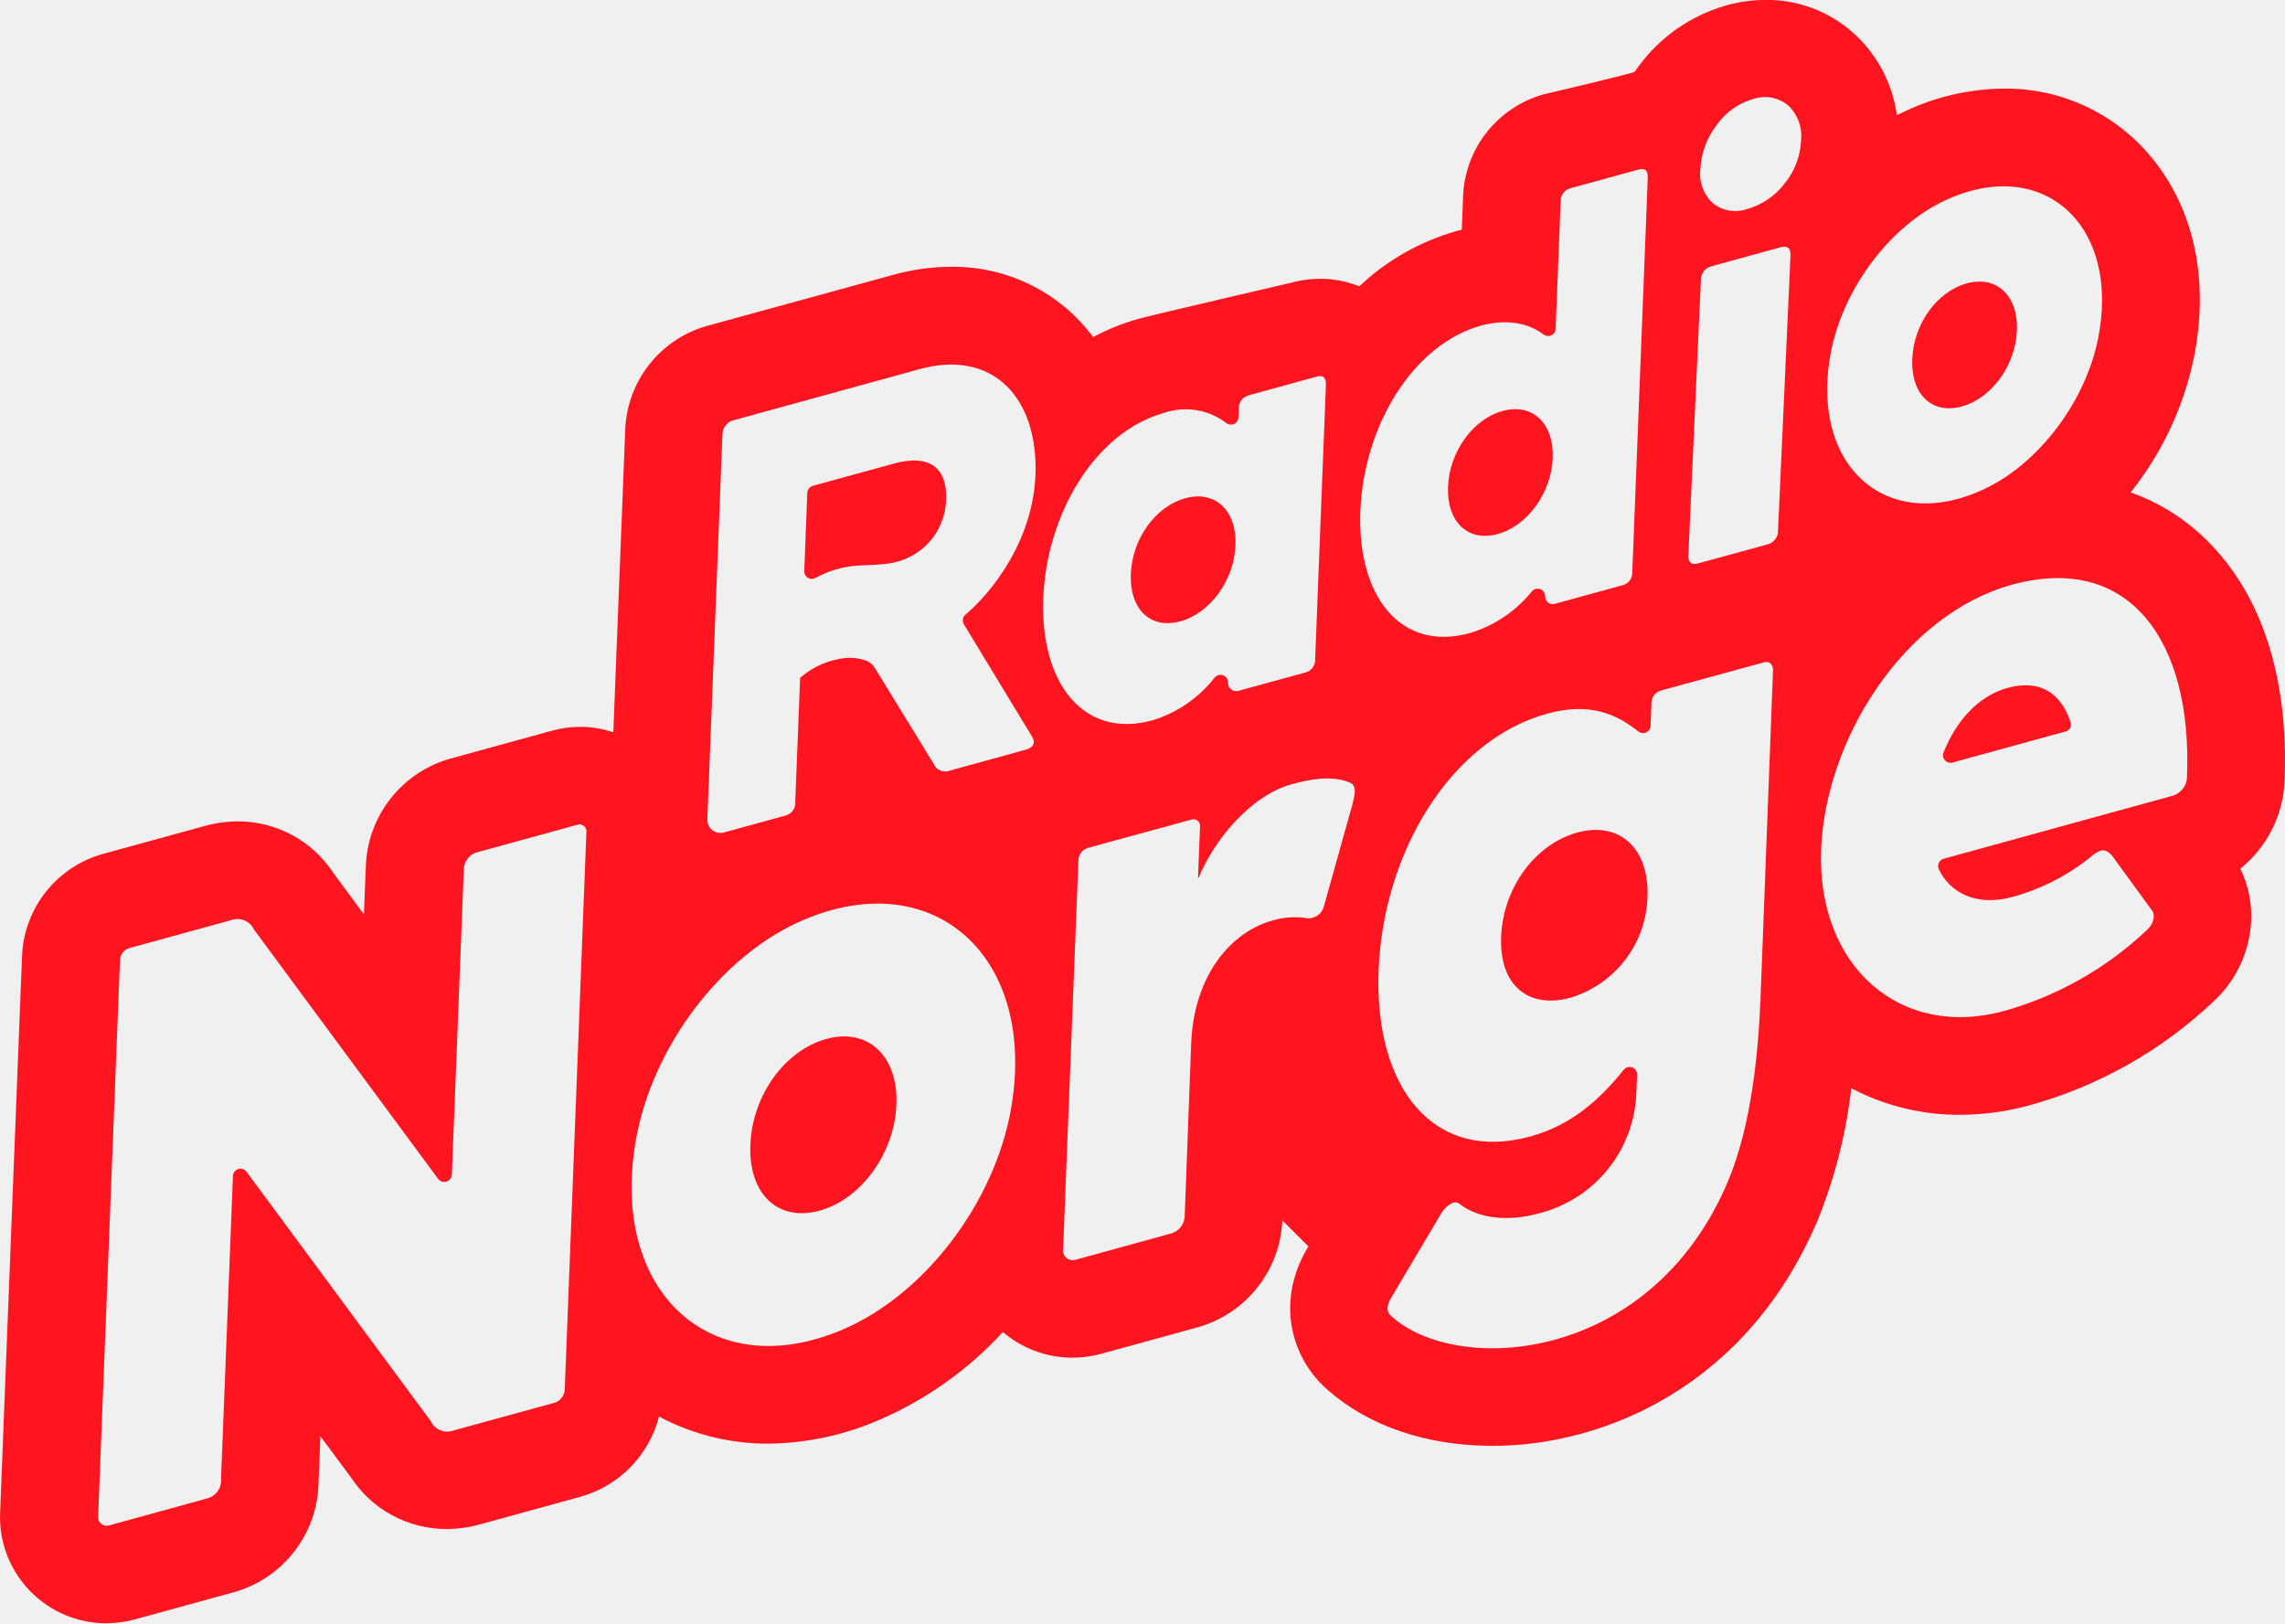
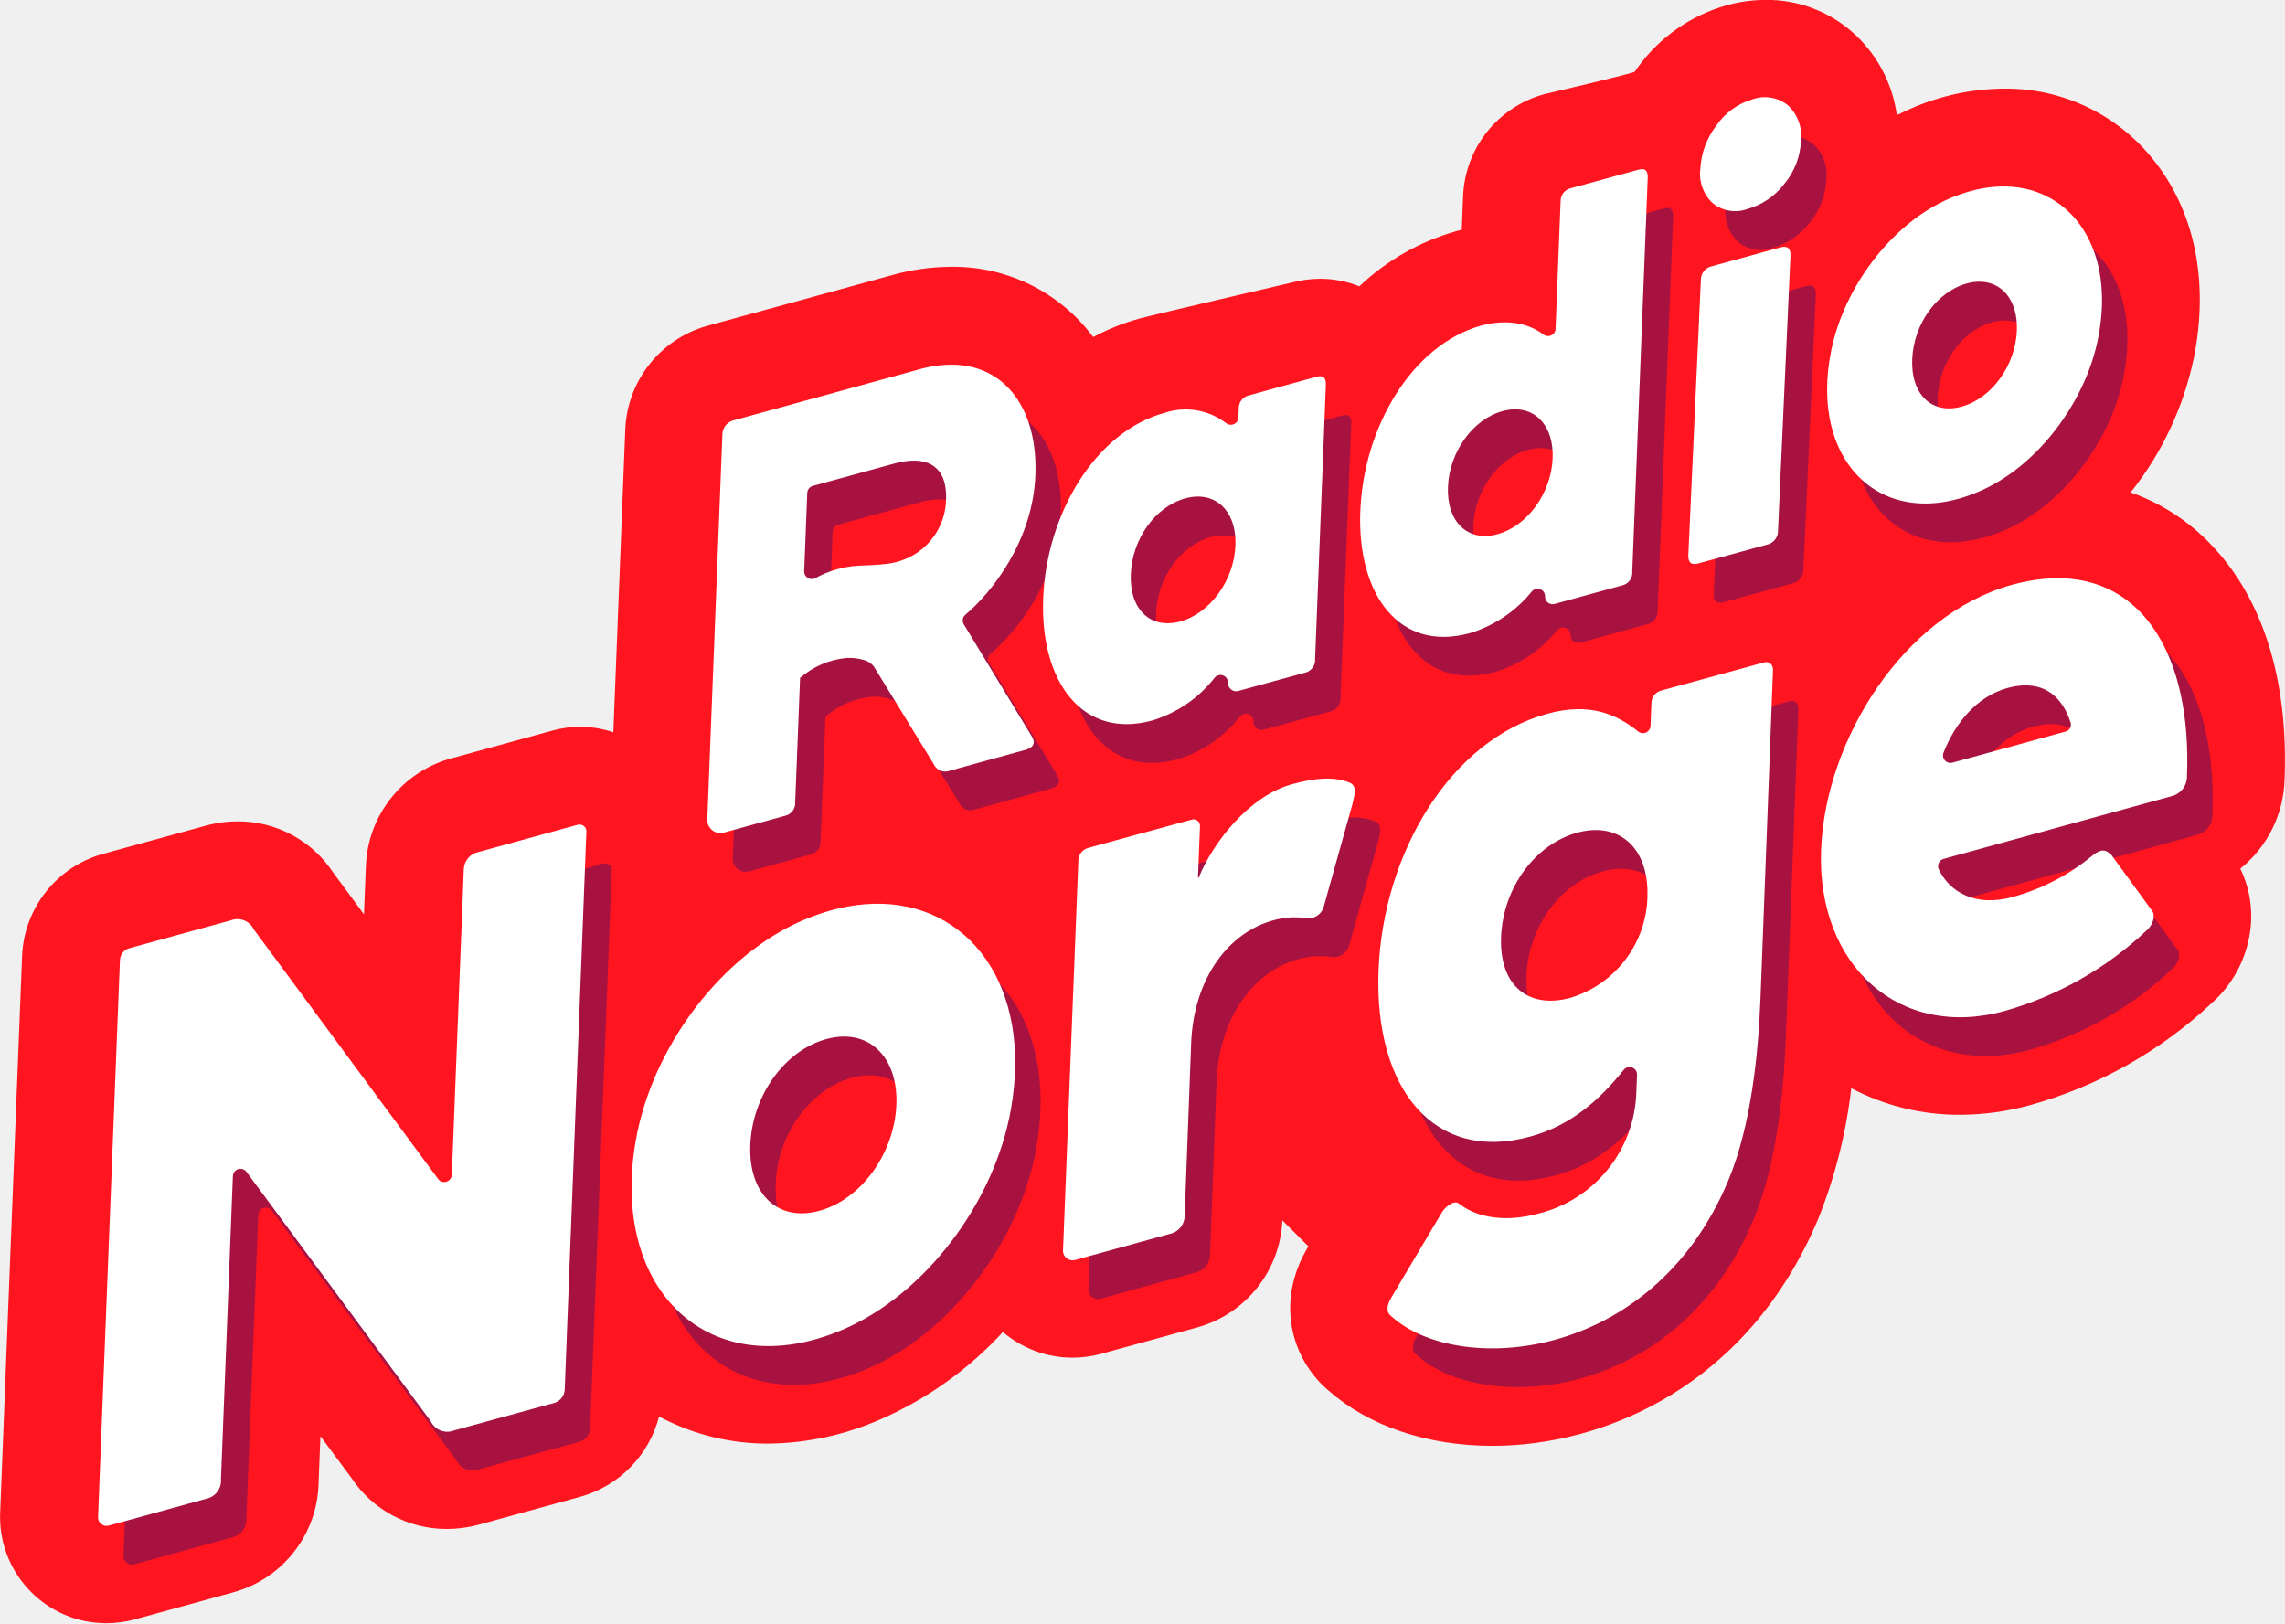
- <svg xmlns="http://www.w3.org/2000/svg" id="svg47" width="350.93" height="249.34" version="1.1" viewBox="0 0 92.85 65.972">
+ <svg xmlns="http://www.w3.org/2000/svg" id="svg47" width="471.48" height="335" version="1.1" viewBox="0 0 124.75 88.636">
  <defs id="defs5">
    <clipPath id="a">
      <path id="path2" d="M 0,187.01 H 263.2 V 0 H 0 Z" />
    </clipPath>
  </defs>
-   <g id="g45" transform="translate(39.974 -109.43)">
+   <g id="g45" transform="matrix(1.3435 0 0 1.3435 53.706 -147.02)">
    <g id="g43" transform="matrix(.35278 0 0 -.35278 -39.974 175.4)" fill="#ff151f">
      <g id="g41" fill="#ff151f">
        <g id="g39" clip-path="url(#a)" fill="#ff151f">
-           <g id="g9" transform="translate(172.51,125.48)">
-             <path id="path7" d="m0 0c3.428 0.937 6.181 4.732 6.338 8.752s-2.356 6.368-5.782 5.423c-3.428-0.946-6.12-4.718-6.278-8.738s2.287-6.382 5.722-5.437" fill="#ff151f" />
-           </g>
-           <g id="g13" transform="translate(95.182,67.315)">
-             <path id="path11" d="m0 0c-4.777-1.312-8.527-6.48-8.752-12.188-0.226-5.708 3.194-8.91 7.98-7.589 4.784 1.32 8.617 6.599 8.842 12.21 0.225 5.609-3.285 8.886-8.07 7.567" fill="#ff151f" />
-           </g>
-           <g id="g17" transform="translate(181.66,91.089)">
-             <path id="path15" d="m0 0c-4.785-1.32-8.527-6.3-8.752-12-0.226-5.7 3.217-8.332 8.002-7.02 5.154 1.564 8.725 6.256 8.857 11.64 0.188 5.707-3.33 8.692-8.107 7.38" fill="#ff151f" />
-           </g>
-           <g id="g21" transform="translate(225.98,140.18)">
-             <path id="path19" d="m0 0c3.428 0.945 6.181 4.732 6.338 8.752s-2.348 6.368-5.776 5.423c-3.426-0.945-6.119-4.643-6.277-8.738-0.157-4.095 2.295-6.382 5.715-5.437" fill="#ff151f" />
-           </g>
-           <g id="g25" transform="translate(102.97,133.6)">
-             <path id="path23" d="m0 0-9.345-2.565c-0.364-0.105-0.62-0.431-0.637-0.81l-0.353-9.052c4e-3 -0.481 0.397-0.866 0.877-0.863 0.148 2e-3 0.292 0.04 0.42 0.113 1.506 0.828 3.176 1.315 4.891 1.425 1.109 0.06 2.205 0.067 3.322 0.21 1.163 0.135 2.282 0.524 3.277 1.14 2.172 1.362 3.509 3.729 3.555 6.292 0.143 3.525-1.845 5.257-6.007 4.11" fill="#ff151f" />
-           </g>
          <g id="g29" transform="translate(251.91,97.667)">
-             <path id="path27" d="m0 0c0.05-1.113-0.695-2.106-1.777-2.37l-26.25-7.222c-0.464-0.125-0.74-0.602-0.615-1.067 0.012-0.043 0.027-0.085 0.044-0.126 1.276-2.685 4.29-4.365 8.505-3.203 3.377 0.924 6.52 2.555 9.218 4.785 0.275 0.243 0.597 0.426 0.945 0.54 0.51 0.143 0.84-0.142 1.245-0.503l4.56-6.261c0.57-0.593 0.27-1.71-0.51-2.393-4.634-4.379-10.259-7.57-16.395-9.3-11.999-3.307-21.645 5.138-21.112 18.622 0.495 12.638 9.495 27 21.945 30.465 13.702 3.765 20.804-6.69 20.197-21.975zm-40.965 49.034c1.5 7.237 6.795 14.25 13.066 17.197 11.332 5.303 20.332-2.872 17.631-16.019-1.5-7.275-6.854-14.317-13.154-17.25-11.34-5.28-20.235 2.925-17.543 16.065zm-3.502 24c-0.092-1.777-0.754-3.476-1.89-4.845-1.071-1.419-2.578-2.447-4.289-2.925-1.346-0.485-2.846-0.235-3.96 0.66-1.089 0.996-1.629 2.458-1.449 3.922 0.086 1.834 0.736 3.597 1.861 5.048 0.987 1.443 2.441 2.502 4.117 3 1.404 0.516 2.975 0.25 4.133-0.698 1.129-1.071 1.677-2.618 1.477-4.162m-2.64-44.789c0.034-0.777-0.495-1.466-1.252-1.636l-7.935-2.174c-0.803-0.218-1.178 0.105-1.141 0.975l1.441 31.634c-0.032 0.777 0.5 1.464 1.26 1.627l7.92 2.176c0.802 0.217 1.177-0.105 1.139-0.975zm-2.017-53.91c-0.256-6.337-1.051-14.663-3.75-21.083-8.88-21.059-31.215-22.372-38.737-15.569-0.653 0.473-0.623 1.237 0 2.25l5.79 9.75c0.311 0.497 0.769 0.886 1.312 1.109 0.261 0.087 0.549 0.025 0.75-0.165 2.047-1.604 5.407-2.091 9.082-1.079 6.438 1.608 11.03 7.288 11.25 13.919l0.082 2.056c0.025 0.476-0.341 0.881-0.816 0.905-0.283 0.015-0.556-0.111-0.729-0.336-2.684-3.359-6-6.382-10.732-7.672-11.1-3.052-17.999 5.483-17.497 19.087 0.503 13.606 8.31 26.558 19.41 29.61 4.845 1.335 7.95 0 10.5-2.04 0.373-0.303 0.921-0.245 1.224 0.128 0.117 0.144 0.185 0.323 0.193 0.51l0.105 2.685c0.026 0.653 0.472 1.214 1.103 1.387 2.595 0.705 9.239 2.52 11.864 3.248 0.608 0.172 1.058-0.248 1.035-0.923zm-46.095 56.137c0.383 9.682 5.962 19.17 13.972 21.375 2.888 0.75 5.348 0.299 7.141-1.05 0.38-0.286 0.92-0.21 1.207 0.171 0.106 0.141 0.167 0.312 0.172 0.489l0.585 14.797c0.026 0.653 0.472 1.215 1.103 1.388l7.875 2.159c0.75 0.203 1.087-0.105 1.05-0.989l-1.778-45.308c0.068-0.746-0.424-1.428-1.155-1.597l-7.785-2.137c-0.463-0.129-0.942 0.142-1.071 0.605-0.024 0.086-0.035 0.175-0.032 0.265 0.011 0.476-0.366 0.87-0.842 0.881-0.249 6e-3 -0.49-0.097-0.658-0.281-1.848-2.301-4.35-3.988-7.176-4.838-8.033-2.205-12.991 4.32-12.608 14.07m-0.892-33.727-3.338-11.933c-0.189-0.573-0.65-1.017-1.23-1.185-0.272-0.096-0.566-0.112-0.847-0.044-1.255 0.177-2.534 0.085-3.75-0.27-5.04-1.381-9.127-6.556-9.428-14.16l-0.75-19.973c-0.05-0.865-0.614-1.616-1.432-1.904l-11.153-3.068c-0.586-0.178-1.206 0.153-1.384 0.74-0.05 0.163-0.061 0.337-0.033 0.505l1.763 44.812c0.026 0.653 0.471 1.215 1.102 1.388 2.64 0.75 9.487 2.579 12 3.285 0.404 0.086 0.804-0.171 0.891-0.576 0.012-0.058 0.017-0.116 0.016-0.175l-0.232-5.947h0.082c1.681 4.133 5.857 9.42 10.726 10.755 1.964 0.54 4.5 1.057 6.599 0.217 0.907-0.337 0.697-1.245 0.398-2.452zm-35.633 23.67c0.375 9.682 5.955 19.169 13.973 21.374 2.42 0.808 5.084 0.361 7.11-1.192 0.38-0.295 0.926-0.225 1.221 0.154 0.111 0.143 0.174 0.317 0.181 0.499l0.045 1.147c0.026 0.653 0.472 1.214 1.103 1.387l7.875 2.168c0.75 0.194 1.088-0.113 1.049-0.998l-1.237-31.499c0.069-0.747-0.425-1.429-1.155-1.598l-7.688-2.107c-0.503-0.137-1.022 0.16-1.159 0.664-0.025 0.091-0.036 0.186-0.033 0.281 0.016 0.48-0.361 0.882-0.842 0.897-0.267 8e-3 -0.524-0.107-0.695-0.312-1.828-2.339-4.331-4.059-7.17-4.928-8.018-2.197-12.96 4.403-12.578 14.078zm-0.9 14.182c-0.292-7.5-4.964-13.455-8.062-16.073-0.329-0.273-0.406-0.747-0.18-1.109l7.845-12.93c0.405-0.63 0.255-1.208-0.66-1.5l-8.752-2.408c-0.734-0.319-1.586 0.017-1.905 0.75l-6.833 11.145c-0.26 0.392-0.651 0.678-1.102 0.81-0.697 0.225-1.43 0.314-2.16 0.262-1.939-0.195-3.771-0.981-5.25-2.25h-0.045l-0.563-14.324c0.068-0.746-0.425-1.428-1.154-1.597l-7.073-1.943c-0.798-0.221-1.625 0.249-1.844 1.048-0.041 0.147-0.059 0.299-0.054 0.452l1.741 44.452c0.045 0.683 0.493 1.273 1.139 1.5l21.473 5.902c8.625 2.415 13.785-3.382 13.439-12.187m-2.819-73.027c-1.905-10.815-9.953-21.382-19.388-25.402-15.142-6.464-26.894 4.38-23.819 21.832 1.897 10.77 9.87 21.307 19.252 25.335 15.142 6.488 27.037-4.305 23.955-21.765m-51.397-32.317c-0.039-0.68-0.483-1.272-1.125-1.5l-11.64-3.195c-1.027-0.405-2.193 0.058-2.663 1.058l-21.224 28.732c-0.287 0.386-0.832 0.466-1.217 0.18-0.21-0.156-0.339-0.399-0.351-0.66l-1.372-34.905c0.089-1.045-0.595-1.999-1.613-2.25l-11.249-3.097c-0.524-0.17-1.087 0.117-1.257 0.64-0.051 0.157-0.063 0.324-0.033 0.485l2.512 63.989c0.026 0.653 0.472 1.215 1.102 1.388l11.663 3.202c1.027 0.401 2.19-0.061 2.662-1.058l21.225-28.739c0.293-0.386 0.843-0.462 1.23-0.168 0.204 0.154 0.33 0.392 0.345 0.647l1.38 35.213c0.032 0.839 0.56 1.578 1.342 1.882l11.738 3.226c0.422 0.136 0.874-0.096 1.01-0.517 0.042-0.129 0.05-0.265 0.025-0.398zm198.1 70.297c0.45 11.46-2.482 20.812-8.482 27.059-2.568 2.701-5.736 4.756-9.247 6 3.573 4.484 6.053 9.737 7.245 15.345 1.829 8.918 0.142 17.13-4.755 23.137-4.184 5.159-10.497 8.118-17.138 8.033-3.997-0.039-7.935-0.961-11.535-2.7l-0.75-0.353c-0.504 3.72-2.34 7.131-5.167 9.6-2.745 2.395-6.272 3.703-9.915 3.675-1.539-5e-3 -3.07-0.217-4.553-0.63-4.076-1.155-7.648-3.642-10.147-7.065-0.135-0.187-0.277-0.375-0.404-0.57-0.128-0.195-10.418-2.595-10.418-2.595-5.363-1.459-9.155-6.236-9.36-11.79l-0.15-3.824-0.69-0.181c-4.162-1.189-7.974-3.366-11.115-6.344-1.429 0.579-2.958 0.875-4.5 0.87-1.138-1e-3 -2.27-0.155-3.367-0.458 0 0-15.668-3.637-17.535-4.147-1.822-0.507-3.583-1.213-5.25-2.108-3.848 5.178-9.952 8.189-16.402 8.093-2.26-0.012-4.507-0.327-6.683-0.938l-21.465-5.888c-5.361-1.543-9.13-6.349-9.352-11.924l-1.372-34.875c-1.23 0.416-2.52 0.629-3.818 0.63-1.095-1e-3 -2.185-0.15-3.24-0.442l-11.737-3.225c-5.54-1.569-9.451-6.511-9.705-12.263l-0.225-5.67-3.548 4.808c-2.43 3.693-6.558 5.912-10.979 5.902-1.294-5e-3 -2.58-0.184-3.825-0.532l-11.662-3.203c-5.361-1.47-9.151-6.243-9.368-11.797l-2.52-63.989c-0.339-6.751 4.858-12.5 11.609-12.84 0.2-0.01 0.401-0.015 0.601-0.015 1.115 0 2.224 0.15 3.3 0.443l11.295 3.104c5.732 1.552 9.753 6.7 9.87 12.638l0.21 5.362 3.554-4.785c2.431-3.692 6.559-5.912 10.98-5.902 1.293 2e-3 2.58 0.179 3.826 0.525l11.647 3.202c4.426 1.257 7.853 4.769 9 9.225 3.879-2.068 8.211-3.14 12.607-3.12 4.466 0.052 8.876 1.012 12.96 2.82 5.326 2.335 10.107 5.752 14.039 10.035 2.233-1.903 5.069-2.951 8.003-2.955 1.128 0 2.25 0.152 3.337 0.45l11.16 3.068c5.542 1.589 9.446 6.547 9.69 12.307l3-3c-3.93-6.472-1.867-13.08 2.325-16.62 4.673-4.102 11.37-6.36 18.893-6.36 12.817 0 29.399 6.862 37.499 26.122 1.94 4.832 3.224 9.902 3.817 15.075 3.861-2.031 8.162-3.082 12.525-3.059 2.738 8e-3 5.462 0.384 8.1 1.117 7.827 2.179 15.009 6.222 20.933 11.782 2.693 2.4 4.313 5.779 4.5 9.383 0.102 2.095-0.326 4.182-1.245 6.067 3.128 2.514 4.994 6.277 5.099 10.29" fill="#ff151f" />
-           </g>
-           <g id="g33" transform="translate(231.22,107.75)">
-             <path id="path31" d="m0 0c-3.48-0.96-6-3.998-7.351-7.44-0.177-0.442 0.036-0.944 0.477-1.123 0.176-0.071 0.369-0.082 0.552-0.032l13.011 3.577c0.441 0.102 0.714 0.541 0.613 0.981l-0.012 0.047c-1.051 3.3-3.436 5.047-7.29 3.99" fill="#ff151f" />
-           </g>
-           <g id="g37" transform="translate(135.97,115.43)">
-             <path id="path35" d="m0 0c3.428 0.937 6.18 4.732 6.337 8.752 0.158 4.02-2.355 6.368-5.782 5.423s-6.113-4.65-6.27-8.738c-0.158-4.087 2.287-6.382 5.715-5.437" fill="#ff151f" />
+             <path id="path27" d="m-170.38-5.522c-0.041 0.147-0.059 0.299-0.054 0.452m181.68 4.62c0.45 11.46-2.482 20.812-8.482 27.059-2.568 2.701-5.736 4.756-9.247 6 3.573 4.484 6.053 9.737 7.245 15.345 1.829 8.918 0.142 17.13-4.755 23.137-4.184 5.159-10.497 8.118-17.138 8.033-3.997-0.039-7.935-0.961-11.535-2.7l-0.75-0.353c-0.504 3.72-2.34 7.131-5.167 9.6-2.745 2.395-6.272 3.703-9.915 3.675-1.539-5e-3 -3.07-0.217-4.553-0.63-4.076-1.155-7.648-3.642-10.147-7.065-0.135-0.187-0.277-0.375-0.404-0.57-0.128-0.195-10.418-2.595-10.418-2.595-5.363-1.459-9.155-6.236-9.36-11.79l-0.15-3.824-0.69-0.181c-4.162-1.189-7.974-3.366-11.115-6.344-1.429 0.579-2.958 0.875-4.5 0.87-1.138-1e-3 -2.27-0.155-3.367-0.458 0 0-15.668-3.637-17.535-4.147-1.822-0.507-3.583-1.213-5.25-2.108-3.848 5.178-9.952 8.189-16.402 8.093-2.26-0.012-4.507-0.327-6.683-0.938l-21.465-5.888c-5.361-1.543-9.13-6.349-9.352-11.924l-1.372-34.875c-1.23 0.416-2.52 0.629-3.818 0.63-1.095-1e-3 -2.185-0.15-3.24-0.442l-11.737-3.225c-5.54-1.569-9.451-6.511-9.705-12.263l-0.225-5.67-3.548 4.808c-2.43 3.693-6.558 5.912-10.979 5.902-1.294-5e-3 -2.58-0.184-3.825-0.532l-11.662-3.203c-5.361-1.47-9.151-6.243-9.368-11.797l-2.52-63.989c-0.339-6.751 4.858-12.5 11.609-12.84 0.2-0.01 0.401-0.015 0.601-0.015 1.115 0 2.224 0.15 3.3 0.443l11.295 3.104c5.732 1.552 9.753 6.7 9.87 12.638l0.21 5.362 3.554-4.785c2.431-3.692 6.559-5.912 10.98-5.902 1.293 2e-3 2.58 0.179 3.826 0.525l11.647 3.202c4.426 1.257 7.853 4.769 9 9.225 3.879-2.068 8.211-3.14 12.607-3.12 4.466 0.052 8.876 1.012 12.96 2.82 5.326 2.335 10.107 5.752 14.039 10.035 2.233-1.903 5.069-2.951 8.003-2.955 1.128 0 2.25 0.152 3.337 0.45l11.16 3.068c5.542 1.589 9.446 6.547 9.69 12.307l3-3c-3.93-6.472-1.867-13.08 2.325-16.62 4.673-4.102 11.37-6.36 18.893-6.36 12.817 0 29.399 6.862 37.499 26.122 1.94 4.832 3.224 9.902 3.817 15.075 3.861-2.031 8.162-3.082 12.525-3.059 2.738 8e-3 5.462 0.384 8.1 1.117 7.827 2.179 15.009 6.222 20.933 11.782 2.693 2.4 4.313 5.779 4.5 9.383 0.102 2.095-0.326 4.182-1.245 6.067 3.128 2.514 4.994 6.277 5.099 10.29" fill="#ff151f" />
          </g>
        </g>
      </g>
    </g>
  </g>
+   <path id="path27-1-8" d="m97.817 7.422c-0.257-0.01-0.518 0.03-0.768 0.121-0.794 0.236-1.483 0.738-1.951 1.422-0.533 0.688-0.842 1.523-0.882 2.393-0.085 0.694 0.171 1.387 0.687 1.859 0.528 0.424 1.239 0.543 1.877 0.313 0.811-0.227 1.525-0.714 2.033-1.387 0.538-0.649 0.852-1.454 0.896-2.296 0.095-0.732-0.165-1.466-0.7-1.973-0.343-0.281-0.763-0.435-1.191-0.452zm-6.74 3.931c-0.065-0.007-0.142 0.002-0.231 0.026l-3.733 1.023c-0.299 0.082-0.51 0.348-0.523 0.657l-0.277 7.014c-0.002 0.084-0.031 0.164-0.081 0.231-0.136 0.181-0.392 0.217-0.572 0.081-0.85-0.639-2.016-0.853-3.385-0.498-3.796 1.045-6.441 5.542-6.622 10.131-0.182 4.621 2.168 7.714 5.976 6.669 1.339-0.403 2.525-1.202 3.401-2.293 0.08-0.087 0.194-0.136 0.312-0.133 0.226 0.005 0.404 0.192 0.399 0.417-0.002 0.043 0.004 0.085 0.015 0.126 0.061 0.219 0.288 0.348 0.508 0.287l3.69-1.013c0.346-0.08 0.579-0.403 0.547-0.757l0.843-21.475c0.013-0.314-0.073-0.475-0.267-0.495zm19.804 0.944c-1.023-0.019-2.144 0.225-3.32 0.775-2.972 1.397-5.482 4.721-6.193 8.151v0.003c-1.276 6.228 2.94 10.117 8.315 7.614 2.986-1.39 5.524-4.728 6.235-8.176 1-4.868-1.385-8.298-5.037-8.367zm-12.038 3.297c-0.07-0.006-0.152 0.004-0.247 0.029l-3.754 1.032c-0.36 0.077-0.612 0.402-0.597 0.771l-0.683 14.994c-0.018 0.412 0.16 0.565 0.541 0.462l3.761-1.03c0.359-0.081 0.61-0.407 0.594-0.776l0.679-14.99c0.013-0.309-0.083-0.473-0.293-0.492zm10.505 1.905c1.315-0.061 2.215 1 2.15 2.667-0.074 1.905-1.379 3.7-3.004 4.148-1.621 0.448-2.784-0.636-2.709-2.577 0.075-1.941 1.351-3.694 2.975-4.142 0.203-0.056 0.4-0.087 0.587-0.096zm-56.011 4.53c-0.555-0.002-1.153 0.082-1.792 0.261l-10.178 2.797c-0.306 0.108-0.519 0.387-0.54 0.711l-0.825 21.069c-0.002 0.073 0.006 0.145 0.026 0.215 0.104 0.379 0.496 0.601 0.874 0.496l3.352-0.921c0.346-0.08 0.579-0.403 0.547-0.757l0.267-6.79h0.022c0.701-0.601 1.569-0.974 2.488-1.066 0.346-0.025 0.693 0.018 1.023 0.124 0.214 0.063 0.4 0.198 0.523 0.384l3.238 5.282c0.151 0.347 0.555 0.507 0.903 0.355l4.148-1.141c0.434-0.138 0.505-0.412 0.313-0.711l-3.718-6.129c-0.107-0.172-0.071-0.396 0.085-0.526 1.468-1.241 3.683-4.064 3.821-7.619 0.138-3.521-1.581-6.027-4.577-6.037zm20.168 0.631c-0.065-0.007-0.141 0.001-0.23 0.024l-3.733 1.028c-0.299 0.082-0.51 0.347-0.523 0.657l-0.022 0.544c-0.003 0.086-0.033 0.169-0.085 0.237-0.14 0.18-0.399 0.213-0.579 0.073-0.96-0.736-2.223-0.948-3.37-0.565-3.8 1.045-6.445 5.542-6.623 10.131-0.178 4.581 2.164 7.706 5.962 6.665 1.346-0.412 2.532-1.227 3.399-2.336 0.081-0.097 0.203-0.152 0.329-0.148 0.228 0.007 0.407 0.197 0.399 0.425-0.002 0.045 0.004 0.09 0.015 0.133 0.065 0.239 0.311 0.379 0.55 0.315l3.644-0.998c0.346-0.08 0.58-0.403 0.547-0.757l0.587-14.93c0.014-0.315-0.073-0.475-0.267-0.497zm10.496 1.807c1.315-0.061 2.218 1 2.153 2.667-0.074 1.905-1.379 3.704-3.004 4.148-1.628 0.448-2.787-0.671-2.712-2.577 0.075-1.905 1.35-3.693 2.975-4.141 0.203-0.056 0.4-0.088 0.587-0.097zm-32.81 2.801c1.289-0.041 1.901 0.756 1.846 2.114-0.022 1.215-0.656 2.337-1.685 2.982-0.472 0.292-1.002 0.476-1.553 0.54-0.529 0.068-1.049 0.072-1.575 0.1-0.813 0.052-1.605 0.283-2.318 0.676-0.061 0.035-0.128 0.053-0.199 0.053-0.228 0.002-0.414-0.181-0.416-0.409l0.167-4.291c0.008-0.18 0.129-0.334 0.302-0.384l4.429-1.216c0.37-0.102 0.704-0.156 1.001-0.165zm15.491 1.963c1.315-0.061 2.219 0.999 2.153 2.666-0.074 1.905-1.379 3.704-3.004 4.149-1.625 0.448-2.783-0.64-2.708-2.577 0.074-1.938 1.347-3.694 2.972-4.141 0.203-0.056 0.4-0.087 0.587-0.096zm46.817 4.46c-0.713 0.021-1.476 0.139-2.288 0.362-5.901 1.642-10.167 8.449-10.401 14.439-0.253 6.391 4.32 10.394 10.007 8.827 2.908-0.82 5.574-2.333 7.771-4.408 0.37-0.324 0.512-0.853 0.242-1.134l-2.161-2.968c-0.192-0.171-0.348-0.306-0.59-0.238-0.165 0.054-0.317 0.141-0.448 0.256-1.279 1.057-2.769 1.83-4.369 2.268-1.998 0.551-3.426-0.245-4.031-1.518-8e-3 -0.019-0.015-0.039-0.021-0.06-0.059-0.22 0.072-0.447 0.292-0.506l12.442-3.423c0.511-0.125 0.864-0.593 0.842-1.119 0.252-6.339-2.294-10.926-7.285-10.778zm-15.702 4.577c-0.033 0.002-0.068 0.008-0.104 0.018-1.244 0.345-4.393 1.205-5.623 1.539-0.299 0.082-0.51 0.348-0.523 0.657l-0.05 1.273c-0.004 0.089-0.036 0.173-0.092 0.242-0.144 0.177-0.403 0.204-0.58 0.06-1.209-0.967-2.68-1.599-4.977-0.966-5.261 1.447-8.962 7.585-9.2 14.034-0.238 6.448 3.032 10.493 8.293 9.047 2.243-0.611 3.814-2.044 5.087-3.636 0.082-0.107 0.212-0.166 0.346-0.159 0.225 0.011 0.399 0.203 0.387 0.428l-0.039 0.975c-0.104 3.143-2.281 5.835-5.332 6.597-1.742 0.48-3.334 0.249-4.305-0.512-0.095-0.09-0.232-0.119-0.355-0.078-0.257 0.106-0.475 0.29-0.622 0.526l-2.744 4.621c-0.295 0.48-0.309 0.842 0 1.066 3.565 3.224 14.151 2.602 18.36-7.38 1.279-3.043 1.656-6.989 1.777-9.992l0.682-17.905c0.009-0.28-0.152-0.468-0.386-0.455zm14.136 1.271c1.274-0.019 2.096 0.766 2.501 2.037l6e-3 0.022c0.048 0.209-0.082 0.417-0.291 0.465l-6.167 1.695c-0.087 0.024-0.178 0.019-0.262-0.015-0.209-0.085-0.31-0.323-0.226-0.533 0.64-1.631 1.835-3.071 3.484-3.526 0.343-0.094 0.661-0.141 0.955-0.146zm-38.073 5.088c-0.677-3e-3 -1.364 0.152-1.946 0.312-2.308 0.633-4.287 3.139-5.084 5.098h-0.039l0.11-2.819c5.29e-4 -0.028-0.002-0.055-0.008-0.083-0.041-0.192-0.231-0.314-0.422-0.273-1.191 0.335-4.436 1.201-5.688 1.557-0.299 0.082-0.51 0.349-0.522 0.658l-0.836 21.239c-0.013 0.08-0.008 0.162 0.016 0.24 0.084 0.278 0.378 0.435 0.656 0.351l5.286-1.454c0.388-0.137 0.655-0.493 0.679-0.903l0.355-9.467c0.143-3.604 2.08-6.057 4.468-6.711 0.576-0.168 1.183-0.212 1.777-0.128 0.133 0.032 0.272 0.025 0.401-0.021 0.275-0.08 0.494-0.29 0.583-0.562l1.582-5.657v-7e-3c0.142-0.572 0.241-1.002-0.189-1.162-0.373-0.149-0.776-0.208-1.182-0.21zm-40.803 2.51c-0.049-0.004-0.1 0.001-0.15 0.017l-5.563 1.529c-0.371 0.144-0.621 0.495-0.636 0.892l-0.654 16.69c-0.007 0.121-0.067 0.234-0.164 0.307-0.183 0.139-0.444 0.103-0.583-0.08l-10.06-13.622c-0.224-0.473-0.775-0.691-1.262-0.501l-5.528 1.518c-0.299 0.082-0.51 0.349-0.522 0.658l-1.191 30.328c-0.014 0.076-0.009 0.156 0.015 0.231 0.081 0.248 0.347 0.383 0.596 0.303l5.332-1.468c0.482-0.119 0.807-0.571 0.764-1.066l0.65-16.544c0.006-0.124 0.067-0.239 0.167-0.313 0.182-0.136 0.441-0.098 0.577 0.085l10.06 13.618c0.223 0.474 0.775 0.694 1.262 0.502l5.517-1.514c0.304-0.108 0.515-0.389 0.533-0.711l1.18-30.408c0.012-0.063 0.008-0.127-0.012-0.188-0.048-0.15-0.181-0.249-0.329-0.262zm55.347 0.301c0.097-3e-3 0.193-0.002 0.287 0.004 1.625 0.094 2.711 1.44 2.639 3.638-0.063 2.552-1.755 4.776-4.198 5.517-2.268 0.622-3.9-0.625-3.793-3.327 0.107-2.702 1.881-5.062 4.149-5.688 0.318-0.087 0.625-0.135 0.916-0.144zm-39.342 4.026c-1.201 0.034-2.492 0.323-3.838 0.899-4.447 1.909-8.225 6.903-9.124 12.008-1.457 8.272 4.112 13.412 11.289 10.348 4.472-1.905 8.287-6.914 9.19-12.04 1.187-6.724-2.313-11.362-7.516-11.215zm-1.743 7.252c1.836-0.085 3.098 1.395 3.005 3.721-0.107 2.659-1.923 5.161-4.191 5.787-2.268 0.626-3.89-0.891-3.783-3.596 0.107-2.705 1.884-5.155 4.149-5.777 0.283-0.078 0.558-0.122 0.82-0.134z" fill="#a81240" stroke-width=".474" />
+   <path id="path27-1" d="m96.43 5.305c-0.257-0.01-0.518 0.03-0.768 0.121-0.794 0.236-1.483 0.738-1.951 1.422-0.533 0.688-0.842 1.523-0.882 2.393-0.085 0.694 0.171 1.387 0.687 1.859 0.528 0.424 1.239 0.543 1.877 0.313 0.811-0.227 1.525-0.714 2.033-1.387 0.538-0.649 0.852-1.454 0.896-2.296 0.095-0.732-0.165-1.466-0.7-1.973-0.343-0.281-0.763-0.435-1.191-0.452zm-6.74 3.931c-0.065-0.007-0.142 0.002-0.231 0.026l-3.733 1.023c-0.299 0.082-0.51 0.348-0.523 0.657l-0.277 7.014c-0.002 0.084-0.031 0.164-0.081 0.231-0.136 0.181-0.392 0.217-0.572 0.081-0.85-0.639-2.016-0.853-3.385-0.498-3.796 1.045-6.441 5.542-6.622 10.131-0.182 4.621 2.168 7.714 5.976 6.669 1.339-0.403 2.525-1.202 3.401-2.293 0.08-0.087 0.194-0.136 0.312-0.133 0.226 0.005 0.404 0.192 0.399 0.417-0.002 0.043 0.004 0.085 0.015 0.126 0.061 0.219 0.288 0.348 0.508 0.287l3.69-1.013c0.346-0.08 0.579-0.403 0.547-0.757l0.843-21.475c0.013-0.314-0.073-0.475-0.267-0.495zm19.804 0.944c-1.023-0.019-2.144 0.225-3.32 0.775-2.972 1.397-5.482 4.721-6.193 8.151v0.003c-1.276 6.228 2.94 10.117 8.315 7.614 2.986-1.39 5.524-4.728 6.235-8.176 1-4.868-1.385-8.298-5.037-8.367zm-12.038 3.297c-0.07-0.006-0.152 0.004-0.247 0.029l-3.754 1.032c-0.36 0.077-0.612 0.402-0.597 0.771l-0.683 14.994c-0.018 0.412 0.16 0.565 0.541 0.462l3.761-1.03c0.359-0.081 0.61-0.407 0.594-0.776l0.679-14.99c0.013-0.309-0.083-0.473-0.293-0.492zm10.505 1.905c1.315-0.061 2.215 1 2.15 2.667-0.074 1.905-1.379 3.7-3.004 4.148-1.621 0.448-2.784-0.636-2.709-2.577 0.075-1.941 1.351-3.694 2.975-4.142 0.203-0.056 0.4-0.087 0.587-0.096zm-56.011 4.53c-0.555-0.002-1.153 0.082-1.792 0.261l-10.178 2.797c-0.306 0.108-0.519 0.387-0.54 0.711l-0.825 21.069c-0.002 0.073 0.006 0.145 0.026 0.215 0.104 0.379 0.496 0.601 0.874 0.496l3.352-0.921c0.346-0.08 0.579-0.403 0.547-0.757l0.267-6.79h0.022c0.701-0.601 1.569-0.974 2.488-1.066 0.346-0.025 0.693 0.018 1.023 0.124 0.214 0.063 0.4 0.198 0.523 0.384l3.238 5.282c0.151 0.347 0.555 0.507 0.903 0.355l4.148-1.141c0.434-0.138 0.505-0.412 0.313-0.711l-3.718-6.129c-0.107-0.172-0.071-0.396 0.085-0.526 1.468-1.241 3.683-4.064 3.821-7.619 0.138-3.521-1.581-6.027-4.577-6.037zm20.168 0.631c-0.065-0.007-0.141 0.001-0.23 0.024l-3.733 1.028c-0.299 0.082-0.51 0.347-0.523 0.657l-0.022 0.544c-0.003 0.086-0.033 0.169-0.085 0.237-0.14 0.18-0.399 0.213-0.579 0.073-0.96-0.736-2.223-0.948-3.37-0.565-3.8 1.045-6.445 5.542-6.623 10.131-0.178 4.581 2.164 7.706 5.962 6.665 1.346-0.412 2.532-1.227 3.399-2.336 0.081-0.097 0.203-0.152 0.329-0.148 0.228 0.007 0.407 0.197 0.399 0.425-0.002 0.045 0.004 0.09 0.015 0.133 0.065 0.239 0.311 0.379 0.55 0.315l3.644-0.998c0.346-0.08 0.58-0.403 0.547-0.757l0.587-14.93c0.014-0.315-0.073-0.475-0.267-0.497zm10.496 1.807c1.315-0.061 2.218 1 2.153 2.667-0.074 1.905-1.379 3.704-3.004 4.148-1.628 0.448-2.787-0.671-2.712-2.577 0.075-1.905 1.35-3.693 2.975-4.141 0.203-0.056 0.4-0.088 0.587-0.097zm-32.81 2.801c1.289-0.041 1.901 0.756 1.846 2.114-0.022 1.215-0.656 2.337-1.685 2.982-0.472 0.292-1.002 0.476-1.553 0.54-0.529 0.068-1.049 0.072-1.575 0.1-0.813 0.052-1.605 0.283-2.318 0.676-0.061 0.035-0.128 0.053-0.199 0.053-0.228 0.002-0.414-0.181-0.416-0.409l0.167-4.291c0.008-0.18 0.129-0.334 0.302-0.384l4.429-1.216c0.37-0.102 0.704-0.156 1.001-0.165zm15.491 1.963c1.315-0.061 2.219 0.999 2.153 2.666-0.074 1.905-1.379 3.704-3.004 4.149-1.625 0.448-2.783-0.64-2.708-2.577 0.074-1.938 1.347-3.694 2.972-4.141 0.203-0.056 0.4-0.087 0.587-0.096zm46.817 4.46c-0.713 0.021-1.476 0.139-2.288 0.362-5.901 1.642-10.167 8.449-10.401 14.439-0.253 6.391 4.32 10.394 10.007 8.827 2.908-0.82 5.574-2.333 7.771-4.408 0.37-0.324 0.512-0.853 0.242-1.134l-2.161-2.968c-0.192-0.171-0.348-0.306-0.59-0.238-0.165 0.054-0.317 0.141-0.448 0.256-1.279 1.057-2.769 1.83-4.369 2.268-1.998 0.551-3.426-0.245-4.031-1.518-8e-3 -0.019-0.015-0.039-0.021-0.06-0.059-0.22 0.072-0.447 0.292-0.506l12.442-3.423c0.511-0.125 0.864-0.593 0.842-1.119 0.252-6.339-2.294-10.926-7.285-10.778zm-15.702 4.577c-0.033 0.002-0.068 0.008-0.104 0.018-1.244 0.345-4.393 1.205-5.623 1.539-0.299 0.082-0.51 0.348-0.523 0.657l-0.05 1.273c-0.004 0.089-0.036 0.173-0.092 0.242-0.144 0.177-0.403 0.204-0.58 0.06-1.209-0.967-2.68-1.599-4.977-0.966-5.261 1.447-8.962 7.585-9.2 14.034-0.238 6.448 3.032 10.493 8.293 9.047 2.243-0.611 3.814-2.044 5.087-3.636 0.082-0.107 0.212-0.166 0.346-0.159 0.225 0.011 0.399 0.203 0.387 0.428l-0.039 0.975c-0.104 3.143-2.281 5.835-5.332 6.597-1.742 0.48-3.334 0.249-4.305-0.512-0.095-0.09-0.232-0.119-0.355-0.078-0.257 0.106-0.475 0.29-0.622 0.526l-2.744 4.621c-0.295 0.48-0.309 0.842 0 1.066 3.565 3.224 14.151 2.602 18.36-7.38 1.279-3.043 1.656-6.989 1.777-9.992l0.682-17.905c0.009-0.28-0.152-0.468-0.386-0.455zm14.136 1.271c1.274-0.019 2.096 0.766 2.501 2.037l6e-3 0.022c0.048 0.209-0.082 0.417-0.291 0.465l-6.167 1.695c-0.087 0.024-0.178 0.019-0.262-0.015-0.209-0.085-0.31-0.323-0.226-0.533 0.64-1.631 1.835-3.071 3.484-3.526 0.343-0.094 0.661-0.141 0.955-0.146zm-38.073 5.088c-0.677-3e-3 -1.364 0.152-1.946 0.312-2.308 0.633-4.287 3.139-5.084 5.098h-0.039l0.11-2.819c5.38e-4 -0.028-2e-3 -0.055-0.008-0.083-0.041-0.192-0.231-0.314-0.422-0.273-1.191 0.335-4.436 1.201-5.688 1.557-0.299 0.082-0.51 0.349-0.522 0.658l-0.836 21.239c-0.013 0.08-0.008 0.162 0.016 0.24 0.084 0.278 0.378 0.435 0.656 0.351l5.286-1.454c0.388-0.137 0.655-0.493 0.679-0.903l0.355-9.467c0.143-3.604 2.08-6.057 4.468-6.711 0.576-0.168 1.183-0.212 1.777-0.128 0.133 0.032 0.272 0.025 0.401-0.021 0.275-0.08 0.494-0.29 0.583-0.562l1.582-5.657v-7e-3c0.142-0.572 0.241-1.002-0.189-1.162-0.373-0.149-0.776-0.208-1.182-0.21zm-40.803 2.51c-0.049-0.004-0.1 0.001-0.15 0.017l-5.563 1.529c-0.371 0.144-0.621 0.495-0.636 0.892l-0.654 16.69c-0.007 0.121-0.067 0.234-0.164 0.307-0.183 0.139-0.444 0.103-0.583-0.08l-10.06-13.622c-0.224-0.473-0.775-0.691-1.262-0.501l-5.528 1.518c-0.299 0.082-0.51 0.349-0.522 0.658l-1.191 30.328c-0.014 0.076-0.009 0.156 0.015 0.231 0.081 0.248 0.347 0.383 0.596 0.303l5.332-1.468c0.482-0.119 0.807-0.571 0.764-1.066l0.65-16.544c0.006-0.124 0.067-0.239 0.167-0.313 0.182-0.136 0.441-0.098 0.577 0.085l10.06 13.618c0.223 0.474 0.775 0.694 1.262 0.502l5.517-1.514c0.304-0.108 0.515-0.389 0.533-0.711l1.18-30.408c0.012-0.063 0.008-0.127-0.012-0.188-0.048-0.15-0.181-0.249-0.329-0.262zm55.347 0.301c0.097-3e-3 0.193-0.002 0.287 0.004 1.625 0.094 2.711 1.44 2.639 3.638-0.063 2.552-1.755 4.776-4.198 5.517-2.268 0.622-3.9-0.625-3.793-3.327 0.107-2.702 1.881-5.062 4.149-5.688 0.318-0.087 0.625-0.135 0.916-0.144zm-39.342 4.026c-1.201 0.034-2.492 0.323-3.838 0.899-4.447 1.909-8.225 6.903-9.124 12.008-1.457 8.272 4.112 13.412 11.289 10.348 4.472-1.905 8.287-6.914 9.19-12.04 1.187-6.724-2.313-11.362-7.516-11.215zm-1.743 7.252c1.836-0.085 3.098 1.395 3.005 3.721-0.107 2.659-1.923 5.161-4.191 5.787-2.268 0.626-3.89-0.891-3.783-3.596 0.107-2.705 1.884-5.155 4.149-5.777 0.283-0.078 0.558-0.122 0.82-0.134z" fill="#fff" stroke-width=".474" />
</svg>
